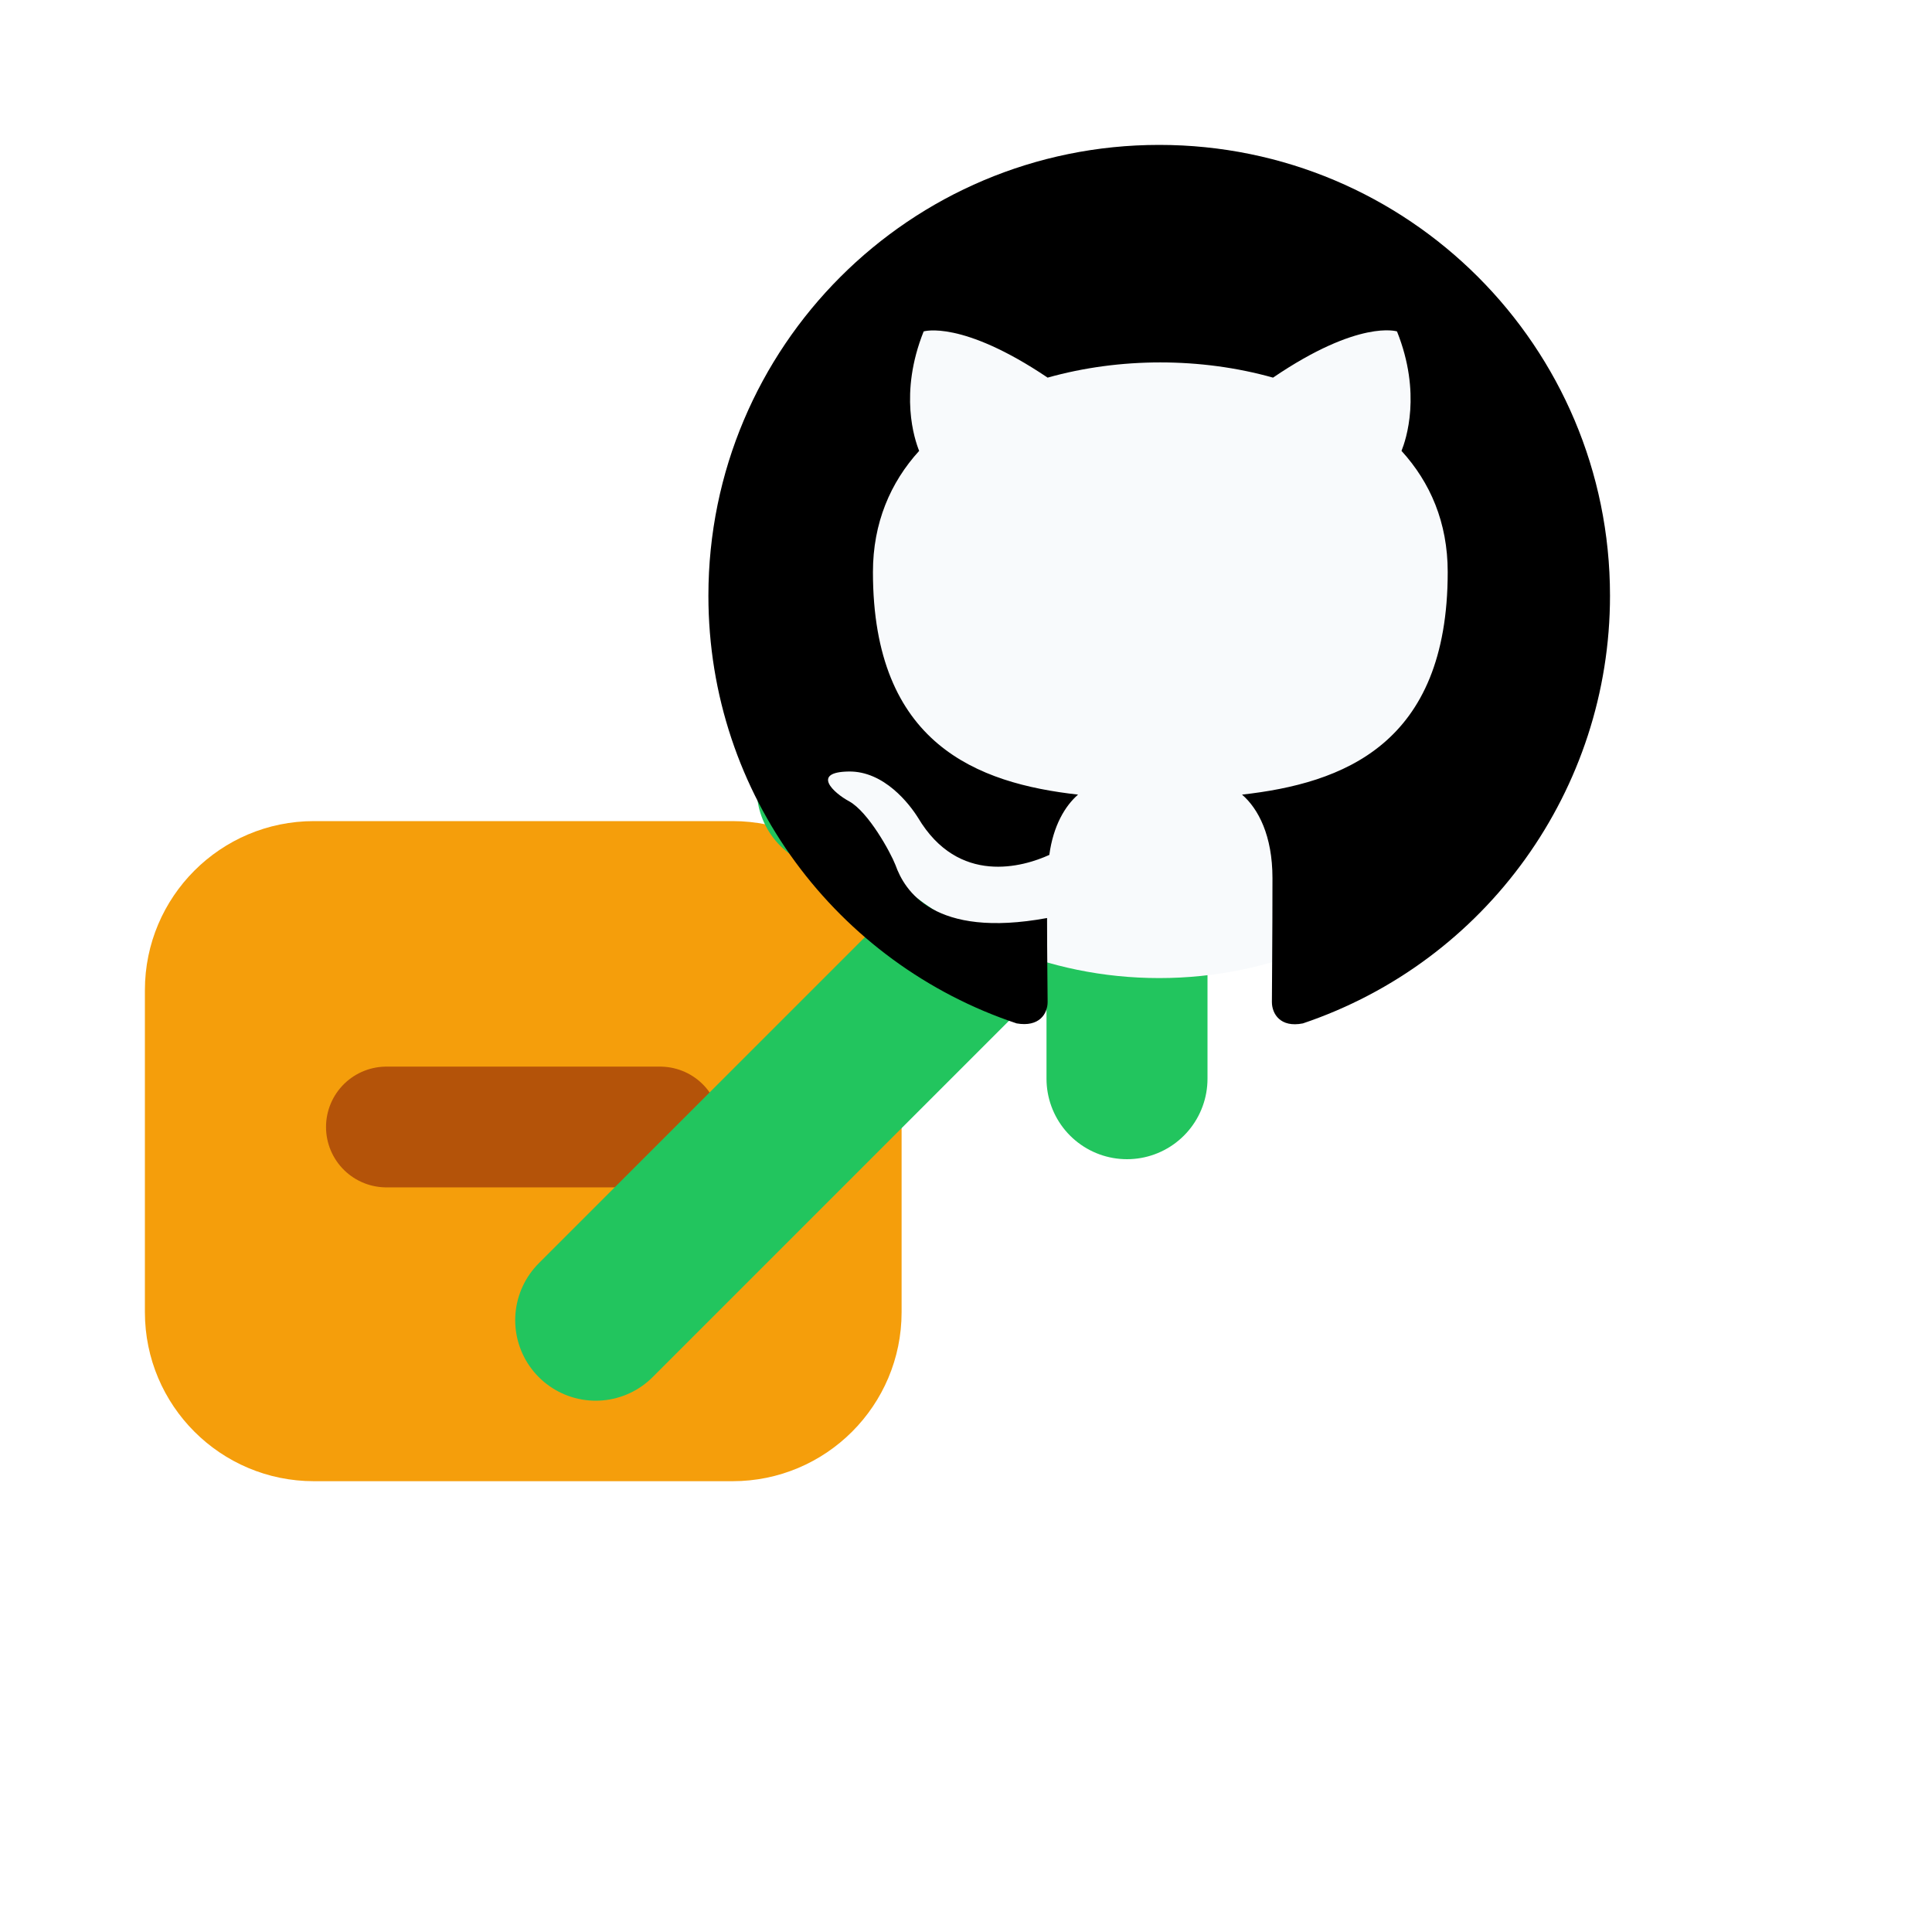
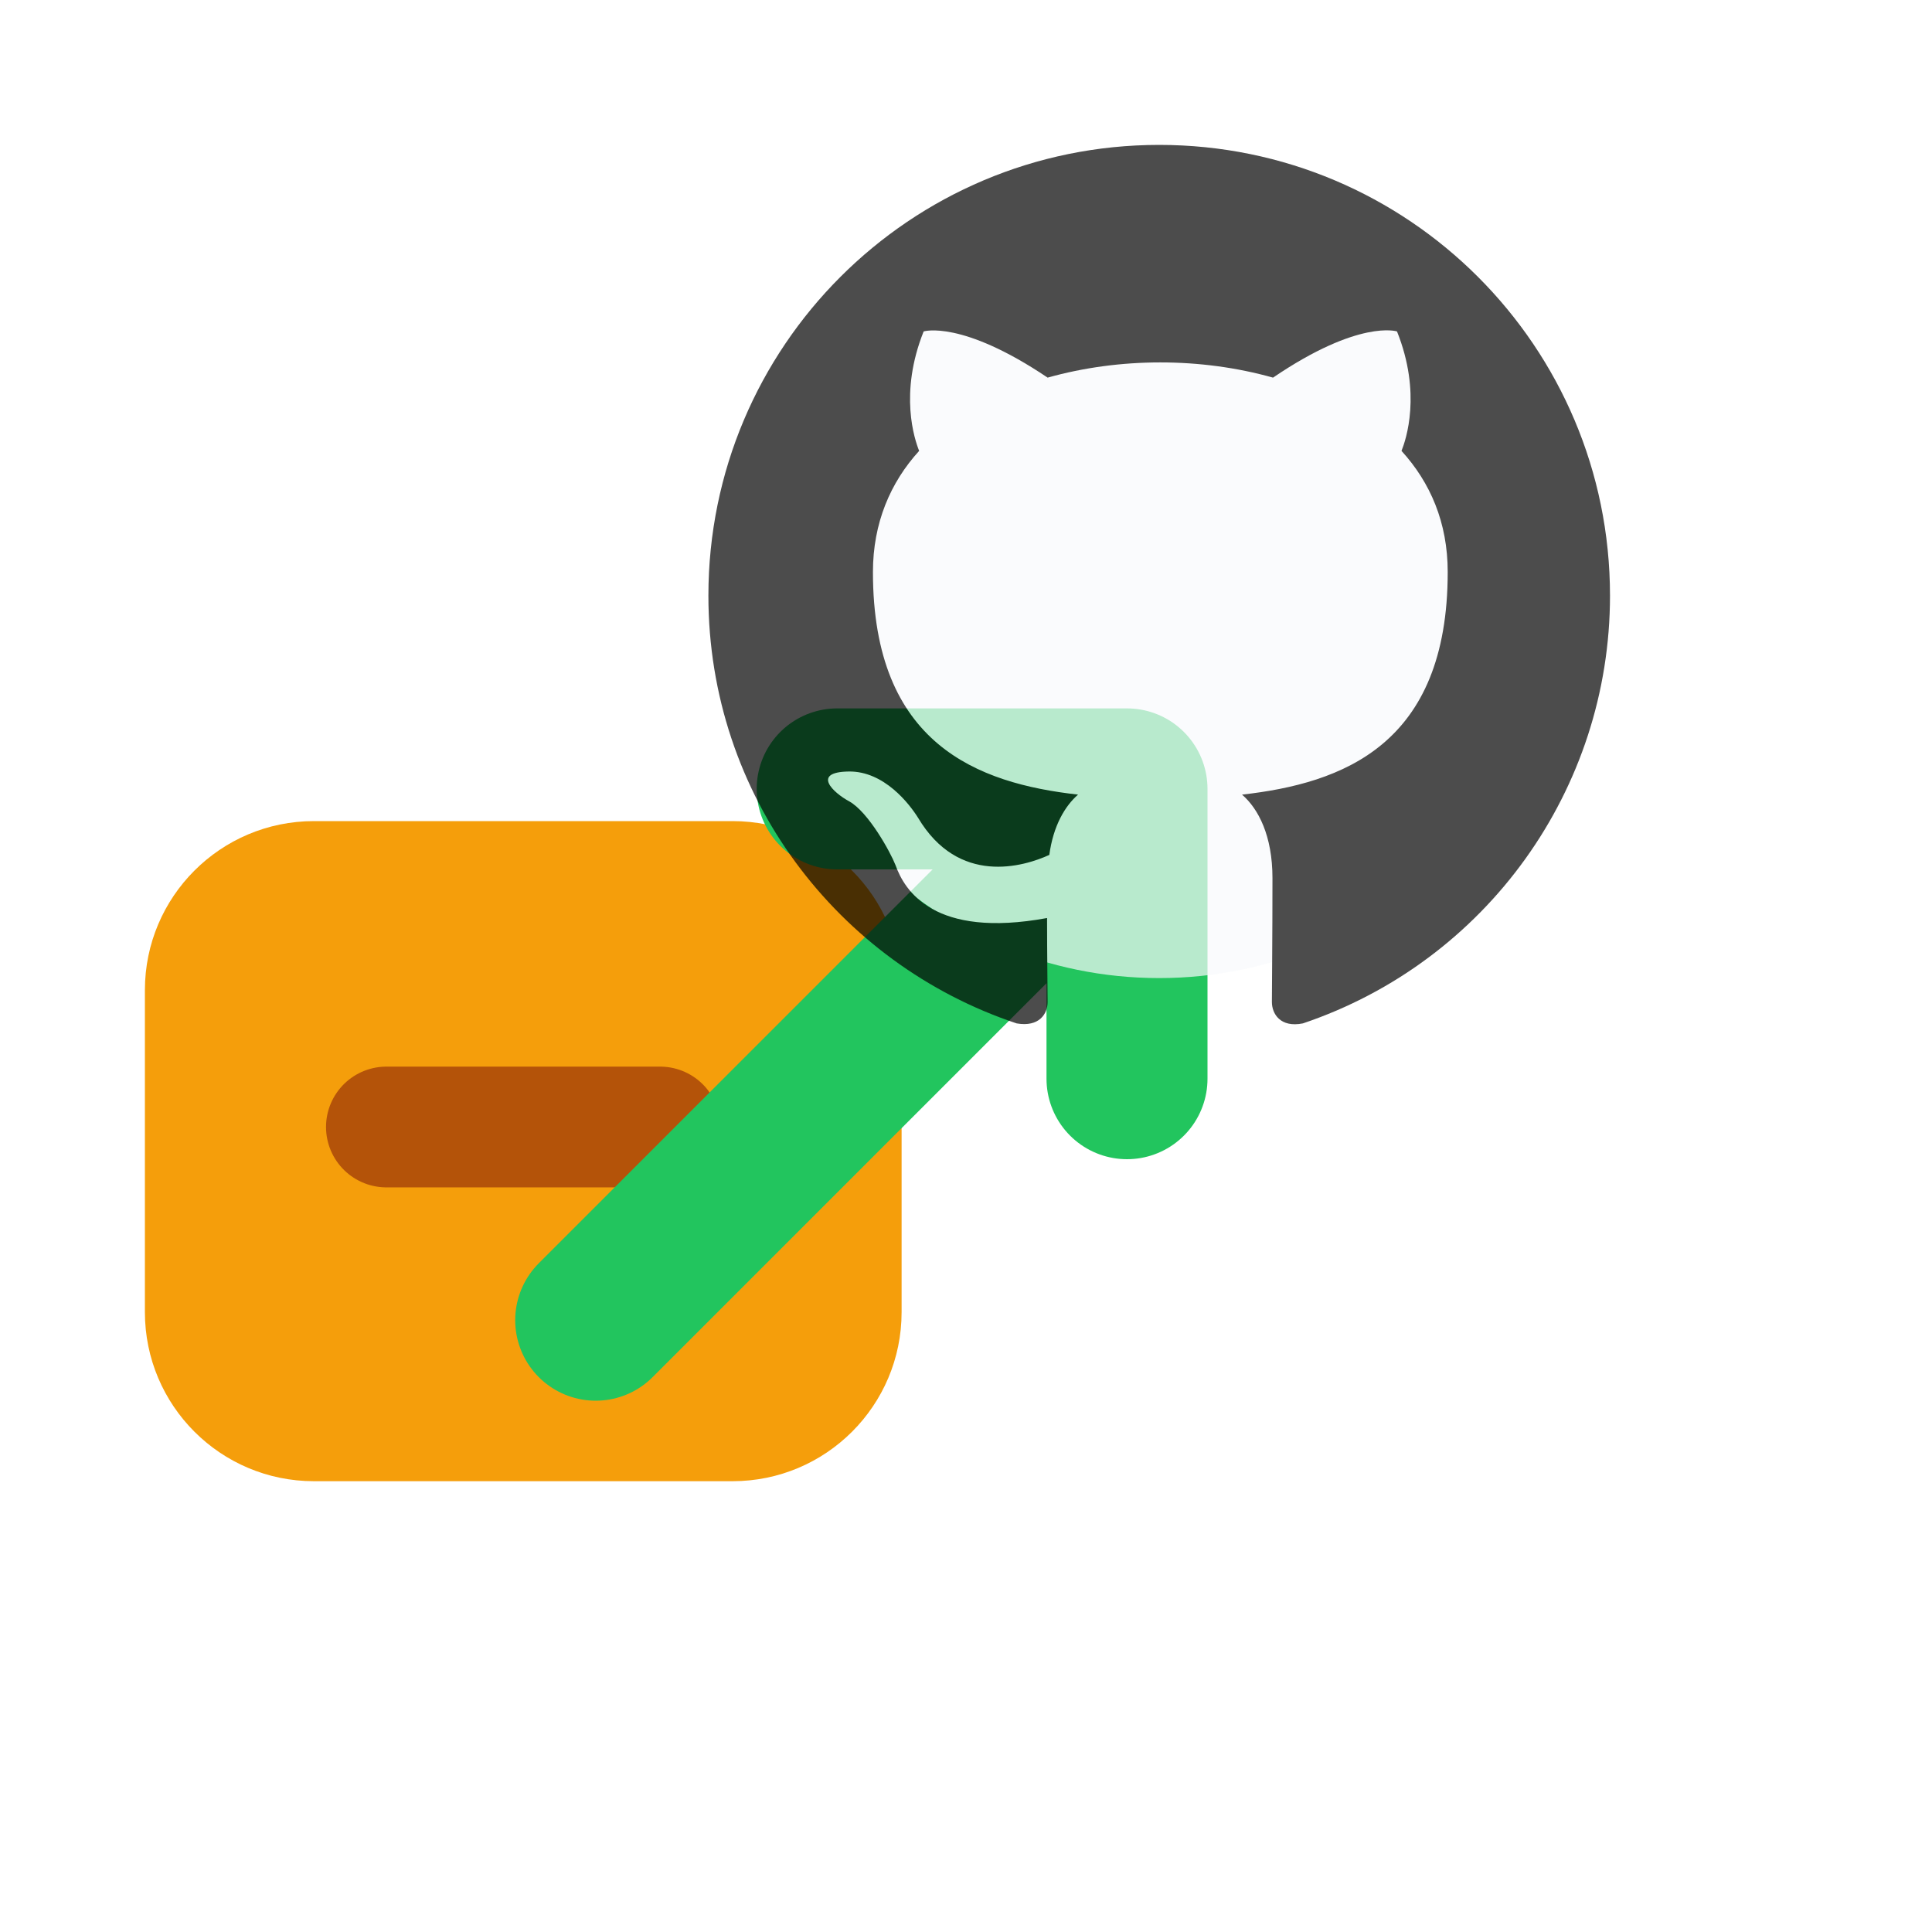
<svg xmlns="http://www.w3.org/2000/svg" viewBox="0 0 24 24" width="24" height="24">
  <g transform="translate(1.2 6.2)">
    <g transform="translate(-1.8 -2.6)">
      <rect x="2.4" y="6.6" width="9.4" height="8.2" rx="2.1" fill="#f59e0b" />
      <path d="M5.4 10.4h3.4" stroke="#b45309" stroke-width="1.5" stroke-linecap="round" />
      <path d="M8 12.8 14.4 6.4M11 6.2h3.6v3.6" fill="none" stroke="#22c55e" stroke-width="2" stroke-linecap="round" stroke-linejoin="round" />
    </g>
  </g>
  <g transform="translate(8.8 1.8)">
-     <circle cx="5.6" cy="5.3" r="5.05" fill="#f8fafc" />
-     <path d="M8 0C3.58 0 0 3.58 0 8c0 3.54 2.29 6.53 5.47 7.59.4.07.55-.17.55-.38 0-.19-.01-.82-.01-1.49-2.01.37-2.53-.49-2.69-.94-.09-.23-.48-.94-.82-1.13-.28-.15-.68-.52-.01-.53.63-.01 1.08.58 1.23.82.72 1.21 1.87.87 2.33.66.07-.52.28-.87.51-1.07-1.78-.2-3.64-.89-3.64-3.95 0-.87.31-1.59.82-2.15-.08-.2-.36-1.02.08-2.12 0 0 .67-.21 2.2.82.64-.18 1.32-.27 2-.27s1.36.09 2 .27c1.53-1.04 2.2-.82 2.2-.82.44 1.1.16 1.92.08 2.12.51.56.82 1.27.82 2.15 0 3.07-1.87 3.75-3.65 3.95.29.25.54.73.54 1.48 0 1.07-.01 1.93-.01 2.2 0 .21.15.46.55.38A8.01 8.01 0 0 0 16 8c0-4.42-3.58-8-8-8" transform="scale(0.7)" fill="#000" />
+     <g opacity="0.7">
+       <circle cx="5.6" cy="5.3" r="5.05" fill="#f8fafc" />
+       <path d="M8 0C3.58 0 0 3.58 0 8c0 3.54 2.29 6.53 5.47 7.59.4.07.55-.17.55-.38 0-.19-.01-.82-.01-1.49-2.01.37-2.53-.49-2.69-.94-.09-.23-.48-.94-.82-1.13-.28-.15-.68-.52-.01-.53.63-.01 1.08.58 1.23.82.72 1.21 1.87.87 2.33.66.07-.52.28-.87.51-1.07-1.78-.2-3.64-.89-3.64-3.95 0-.87.31-1.59.82-2.15-.08-.2-.36-1.02.08-2.12 0 0 .67-.21 2.2.82.64-.18 1.32-.27 2-.27s1.36.09 2 .27c1.53-1.04 2.2-.82 2.2-.82.44 1.1.16 1.92.08 2.12.51.56.82 1.27.82 2.15 0 3.07-1.87 3.75-3.65 3.95.29.25.54.73.54 1.48 0 1.07-.01 1.93-.01 2.2 0 .21.15.46.55.38A8.01 8.01 0 0 0 16 8c0-4.42-3.58-8-8-8" transform="scale(0.7)" fill="#000" />
+     </g>
  </g>
</svg>
